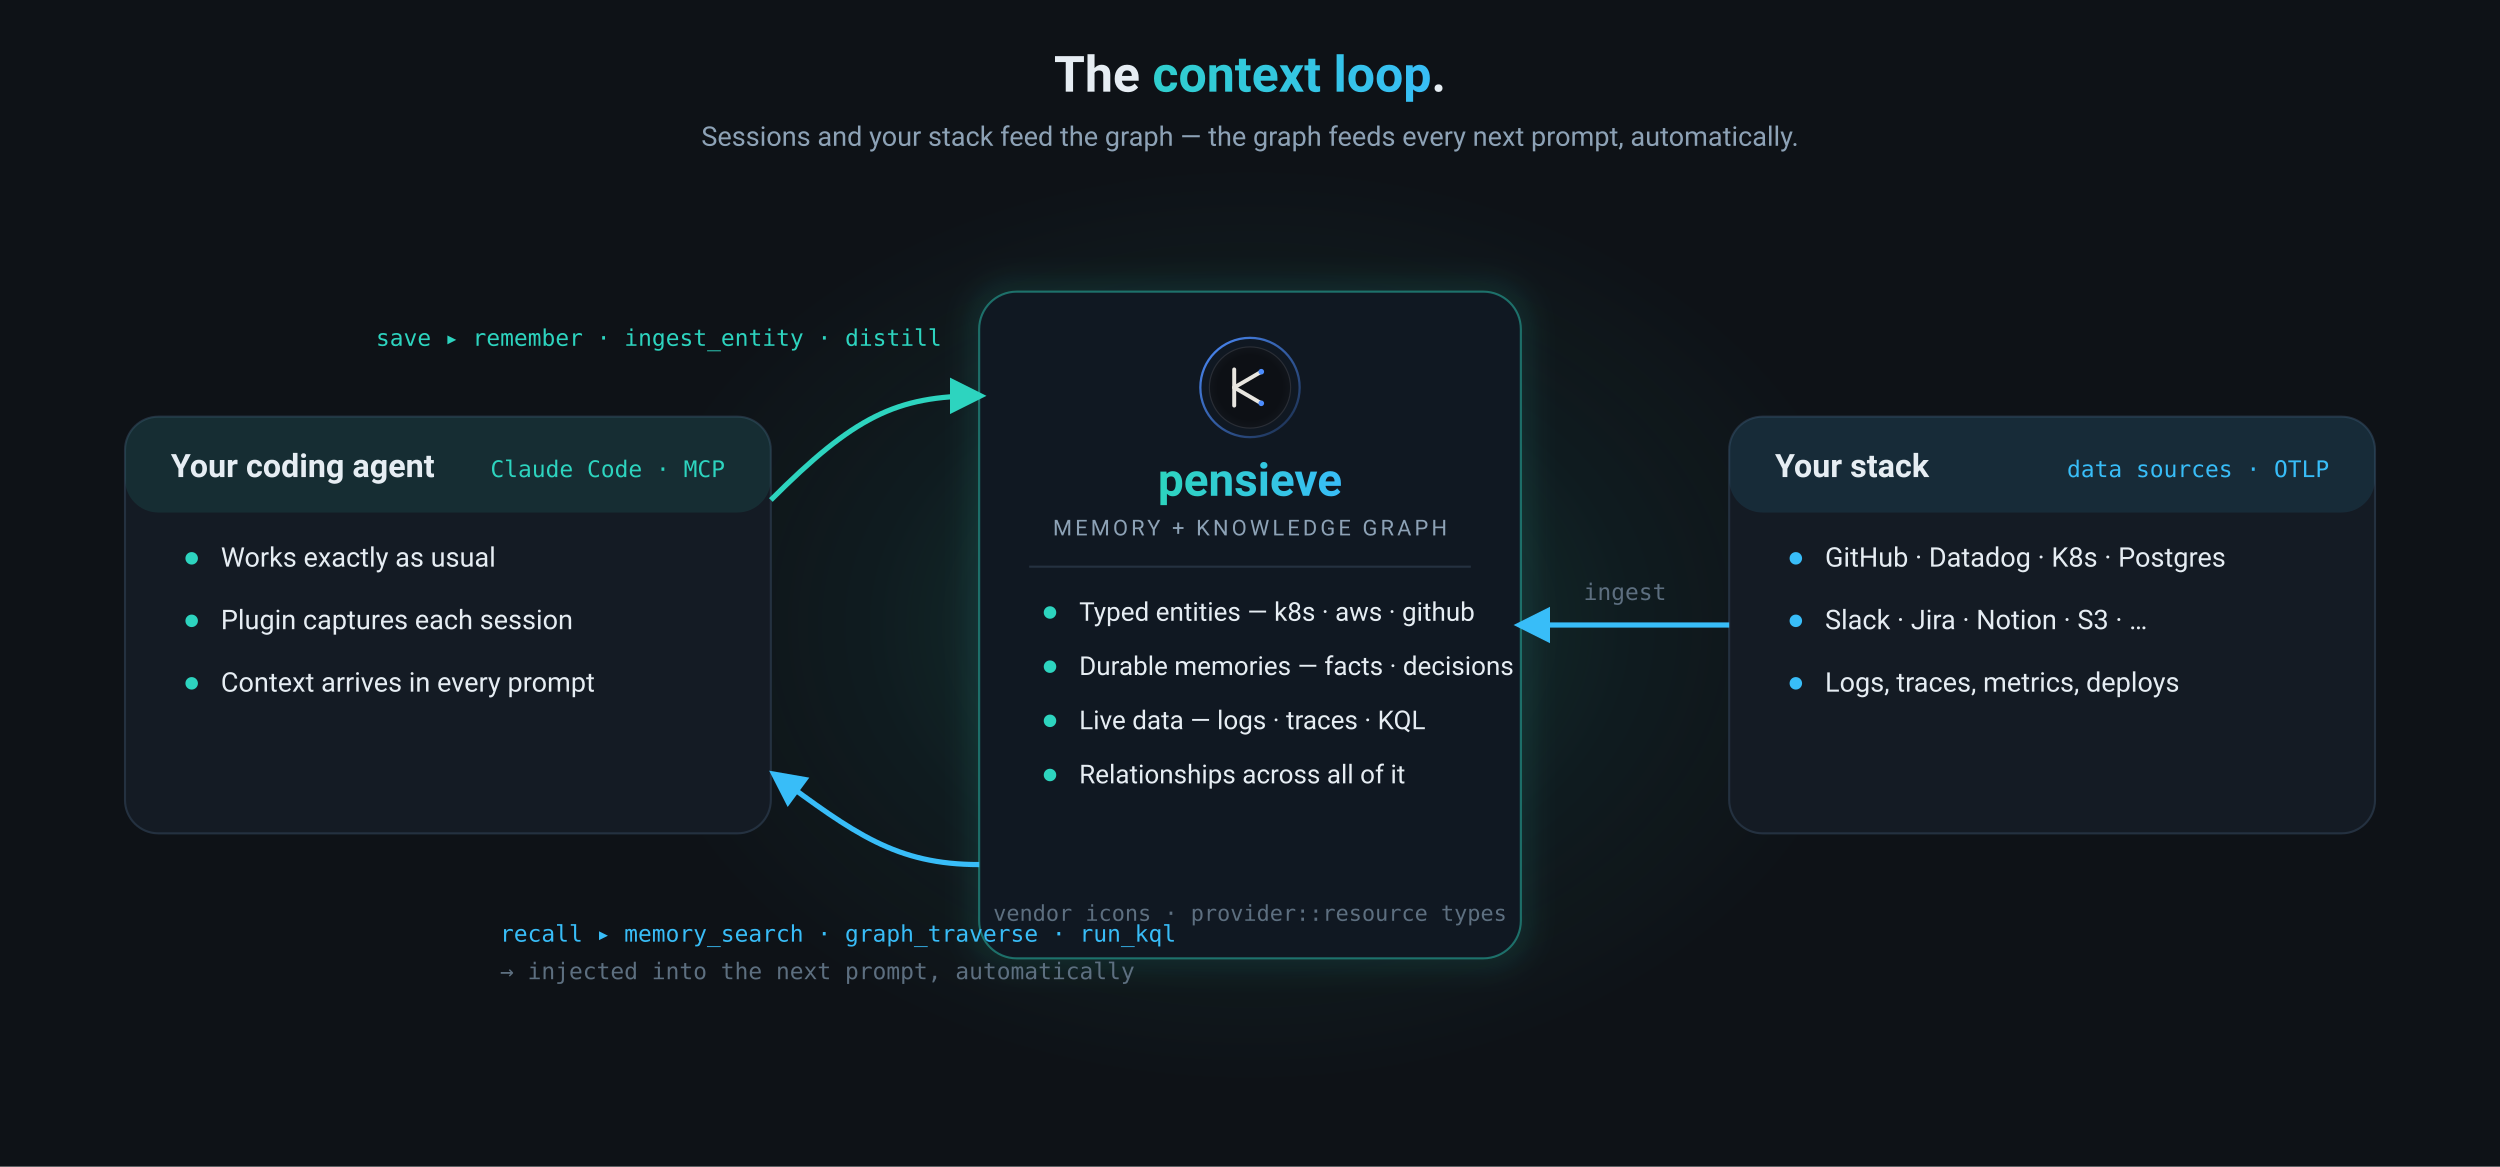
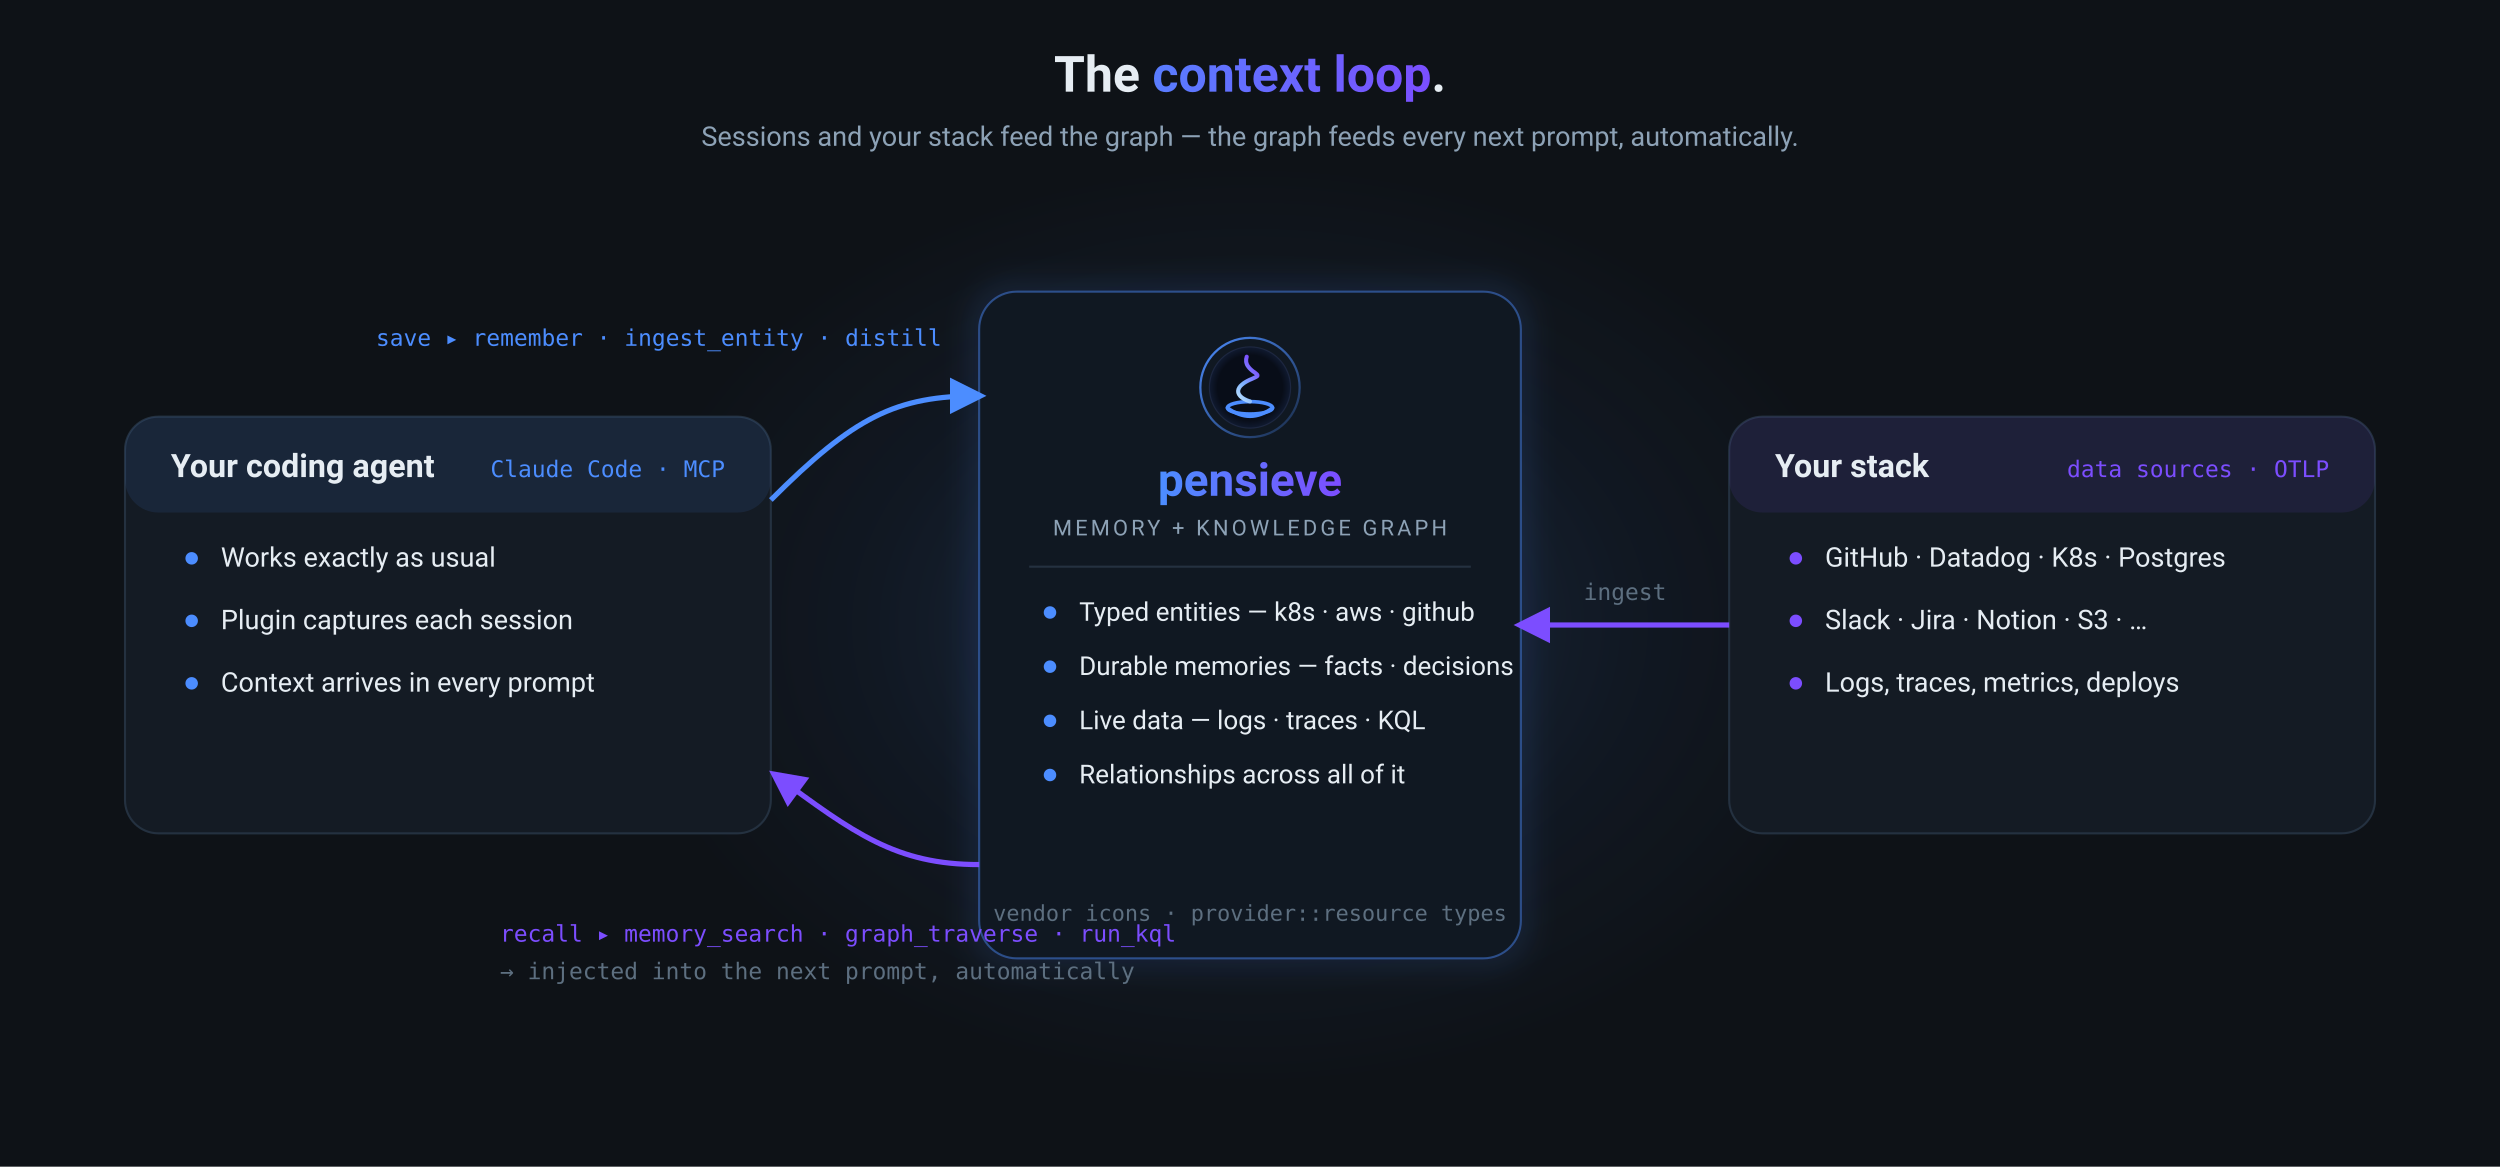
<svg xmlns="http://www.w3.org/2000/svg" viewBox="0 0 1200 560" font-family="IBM Plex Sans, ui-sans-serif, system-ui, -apple-system, Segoe UI, Roboto, sans-serif" role="img" aria-label="pensieve context loop — sessions and your stack feed the graph; the graph feeds every next prompt">
  <defs>
+     <linearGradient id="pvVortex" x1="0" y1="1" x2="0.55" y2="0">
+       <stop offset="0" stop-color="#BFE4FF" />
+       <stop offset="0.42" stop-color="#7CB0FF" />
+       <stop offset="1" stop-color="#7C4DFF" />
+     </linearGradient>
    <linearGradient id="brand" x1="0" y1="0" x2="1" y2="0">
-       <stop offset="0" stop-color="#2dd4bf" />
-       <stop offset="1" stop-color="#38bdf8" />
+       <stop offset="0" stop-color="#4C8DFF" />
+       <stop offset="1" stop-color="#7C4DFF" />
    </linearGradient>
    <radialGradient id="glow" cx="50%" cy="50%" r="50%">
-       <stop offset="0" stop-color="#2dd4bf" stop-opacity="0.20" />
-       <stop offset="60%" stop-color="#2dd4bf" stop-opacity="0.05" />
-       <stop offset="100%" stop-color="#2dd4bf" stop-opacity="0" />
+       <stop offset="0" stop-color="#4C8DFF" stop-opacity="0.20" />
+       <stop offset="60%" stop-color="#4C8DFF" stop-opacity="0.05" />
+       <stop offset="100%" stop-color="#4C8DFF" stop-opacity="0" />
    </radialGradient>
    <radialGradient id="kmCore" cx="50%" cy="50%" r="50%">
-       <stop offset="0" stop-color="#0d1015" />
-       <stop offset="80%" stop-color="#0d1015" />
-       <stop offset="100%" stop-color="#11151b" />
+       <stop offset="0" stop-color="#080d18" />
+       <stop offset="80%" stop-color="#080d18" />
+       <stop offset="100%" stop-color="#101a30" />
    </radialGradient>
    <linearGradient id="kmRing" x1="0" y1="0" x2="1" y2="1">
      <stop offset="0" stop-color="#4C8DFF" />
      <stop offset="60%" stop-color="#4C8DFF" stop-opacity="0.5" />
      <stop offset="100%" stop-color="#4C8DFF" stop-opacity="0.15" />
    </linearGradient>
    <marker id="arrT" viewBox="0 0 10 10" refX="8" refY="5" markerWidth="7" markerHeight="7" orient="auto-start-reverse">
-       <path d="M0,0 L10,5 L0,10 Z" fill="#2dd4bf" />
+       <path d="M0,0 L10,5 L0,10 Z" fill="#4C8DFF" />
    </marker>
    <marker id="arrC" viewBox="0 0 10 10" refX="8" refY="5" markerWidth="7" markerHeight="7" orient="auto-start-reverse">
-       <path d="M0,0 L10,5 L0,10 Z" fill="#38bdf8" />
+       <path d="M0,0 L10,5 L0,10 Z" fill="#7C4DFF" />
    </marker>
    <filter id="soft" x="-30%" y="-30%" width="160%" height="160%">
      <feGaussianBlur stdDeviation="6" />
    </filter>
  </defs>
  <rect width="1200" height="560" fill="#0e1217" />
  <ellipse cx="600.0" cy="300" rx="300" ry="220" fill="url(#glow)" />
  <text x="600.0" y="44" text-anchor="middle" font-size="24" font-weight="700" fill="#e6edf3">The <tspan fill="url(#brand)">context loop</tspan>.</text>
  <text x="600.0" y="70" text-anchor="middle" font-size="13" fill="#8da2b6">Sessions and your stack feed the graph — the graph feeds every next prompt, automatically.</text>
  <rect x="60" y="200" width="310" height="200" rx="16" fill="#141b24" stroke="#243140" />
-   <rect x="60" y="200" width="310" height="46" rx="16" fill="#2dd4bf" opacity="0.10" />
+   <rect x="60" y="200" width="310" height="46" rx="16" fill="#4C8DFF" opacity="0.10" />
  <text x="82" y="229" font-size="15.5" font-weight="700" fill="#e6edf3">Your coding agent</text>
-   <text x="348" y="229" text-anchor="end" font-size="11" font-family="JetBrains Mono, ui-monospace, monospace" fill="#2dd4bf">Claude Code · MCP</text>
-   <circle cx="92" cy="268" r="3" fill="#2dd4bf" />
+   <text x="348" y="229" text-anchor="end" font-size="11" font-family="JetBrains Mono, ui-monospace, monospace" fill="#4C8DFF">Claude Code · MCP</text>
+   <circle cx="92" cy="268" r="3" fill="#4C8DFF" />
  <text x="106" y="272" font-size="13" font-family="IBM Plex Sans, ui-sans-serif, system-ui, -apple-system, Segoe UI, Roboto, sans-serif" fill="#e6edf3">Works exactly as usual</text>
-   <circle cx="92" cy="298" r="3" fill="#2dd4bf" />
+   <circle cx="92" cy="298" r="3" fill="#4C8DFF" />
  <text x="106" y="302" font-size="13" font-family="IBM Plex Sans, ui-sans-serif, system-ui, -apple-system, Segoe UI, Roboto, sans-serif" fill="#e6edf3">Plugin captures each session</text>
-   <circle cx="92" cy="328" r="3" fill="#2dd4bf" />
+   <circle cx="92" cy="328" r="3" fill="#4C8DFF" />
  <text x="106" y="332" font-size="13" font-family="IBM Plex Sans, ui-sans-serif, system-ui, -apple-system, Segoe UI, Roboto, sans-serif" fill="#e6edf3">Context arrives in every prompt</text>
-   <rect x="464" y="134" width="272" height="332" rx="22" fill="#2dd4bf" opacity="0.10" filter="url(#soft)" />
-   <rect x="470" y="140" width="260" height="320" rx="18" fill="#101822" stroke="#2dd4bf" stroke-opacity="0.45" />
+   <rect x="464" y="134" width="272" height="332" rx="22" fill="#4C8DFF" opacity="0.10" filter="url(#soft)" />
+   <rect x="470" y="140" width="260" height="320" rx="18" fill="#101822" stroke="#4C8DFF" stroke-opacity="0.45" />
  <g transform="translate(574.0 160) scale(0.5417)">
    <circle cx="48" cy="48" r="44" fill="none" stroke="url(#kmRing)" stroke-width="2" />
-     <circle cx="48" cy="48" r="36" fill="url(#kmCore)" stroke="#2a2e36" stroke-width="1" />
-     <g stroke="#e8e6e0" stroke-width="3.5" stroke-linecap="round" fill="none">
-       <line x1="34" y1="32" x2="34" y2="64" />
-       <line x1="34" y1="48" x2="58" y2="34" />
-       <line x1="34" y1="48" x2="58" y2="62" />
-     </g>
-     <circle cx="58" cy="34" r="2.5" fill="#4C8DFF" />
-     <circle cx="58" cy="62" r="2.5" fill="#4C8DFF" />
+     <circle cx="48" cy="48" r="36" fill="url(#kmCore)" stroke="#1d2740" stroke-width="1" />
+     <ellipse cx="48" cy="66" rx="20" ry="5.5" fill="none" stroke="#4C8DFF" stroke-width="3.2" />
+     <path d="M28 66 Q48 81 68 66" fill="none" stroke="#4C8DFF" stroke-width="3.2" stroke-linecap="round" />
+     <path d="M 48.0 60.3 L 47.5 60.2 L 44.9 59.2 L 42.7 58.1 L 40.8 56.9 L 39.3 55.5 L 38.2 54.0 L 37.6 52.5 L 37.5 51.0 L 37.8 49.5 L 38.5 48.1 L 39.5 46.7 L 40.9 45.4 L 42.4 44.2 L 44.1 43.1 L 45.9 42.1 L 47.7 41.2 L 49.4 40.5 L 50.9 39.8 L 52.2 39.2 L 53.2 38.7 L 54.0 38.2 L 54.5 37.8 L 54.6 37.3 L 54.5 36.8 L 54.1 36.3 L 53.5 35.8 L 52.7 35.1 L 51.8 34.4 L 50.7 33.7 L 49.6 32.8 L 48.6 31.9 L 47.6 30.9 L 46.7 29.8 L 45.9 28.7 L 45.3 27.6 L 44.9 26.4 L 44.6 25.2 L 44.6 24.0 L 44.6 22.8 L 44.9 21.6 L 45.1 20.7" fill="none" stroke="url(#pvVortex)" stroke-width="3.6" stroke-linecap="round" stroke-linejoin="round" />
  </g>
  <text x="600.0" y="238" text-anchor="middle" font-size="22" font-weight="700" fill="url(#brand)">pensieve</text>
  <text x="600.0" y="257" text-anchor="middle" font-size="10.5" letter-spacing="1.5" fill="#8da2b6">MEMORY + KNOWLEDGE GRAPH</text>
  <line x1="494" y1="272" x2="706" y2="272" stroke="#243140" />
-   <circle cx="504" cy="294" r="3" fill="#2dd4bf" />
+   <circle cx="504" cy="294" r="3" fill="#4C8DFF" />
  <text x="518" y="298" font-size="12.5" font-family="IBM Plex Sans, ui-sans-serif, system-ui, -apple-system, Segoe UI, Roboto, sans-serif" fill="#e6edf3">Typed entities — k8s · aws · github</text>
-   <circle cx="504" cy="320" r="3" fill="#2dd4bf" />
+   <circle cx="504" cy="320" r="3" fill="#4C8DFF" />
  <text x="518" y="324" font-size="12.5" font-family="IBM Plex Sans, ui-sans-serif, system-ui, -apple-system, Segoe UI, Roboto, sans-serif" fill="#e6edf3">Durable memories — facts · decisions</text>
-   <circle cx="504" cy="346" r="3" fill="#2dd4bf" />
+   <circle cx="504" cy="346" r="3" fill="#4C8DFF" />
  <text x="518" y="350" font-size="12.5" font-family="IBM Plex Sans, ui-sans-serif, system-ui, -apple-system, Segoe UI, Roboto, sans-serif" fill="#e6edf3">Live data — logs · traces · KQL</text>
-   <circle cx="504" cy="372" r="3" fill="#2dd4bf" />
+   <circle cx="504" cy="372" r="3" fill="#4C8DFF" />
  <text x="518" y="376" font-size="12.5" font-family="IBM Plex Sans, ui-sans-serif, system-ui, -apple-system, Segoe UI, Roboto, sans-serif" fill="#e6edf3">Relationships across all of it</text>
  <text x="600.0" y="442" text-anchor="middle" font-size="10.5" font-family="JetBrains Mono, ui-monospace, monospace" fill="#5d6f80">vendor icons · provider::resource types</text>
  <rect x="830" y="200" width="310" height="200" rx="16" fill="#141b24" stroke="#243140" />
-   <rect x="830" y="200" width="310" height="46" rx="16" fill="#38bdf8" opacity="0.10" />
+   <rect x="830" y="200" width="310" height="46" rx="16" fill="#7C4DFF" opacity="0.10" />
  <text x="852" y="229" font-size="15.5" font-weight="700" fill="#e6edf3">Your stack</text>
-   <text x="1118" y="229" text-anchor="end" font-size="11" font-family="JetBrains Mono, ui-monospace, monospace" fill="#38bdf8">data sources · OTLP</text>
-   <circle cx="862" cy="268" r="3" fill="#38bdf8" />
+   <text x="1118" y="229" text-anchor="end" font-size="11" font-family="JetBrains Mono, ui-monospace, monospace" fill="#7C4DFF">data sources · OTLP</text>
+   <circle cx="862" cy="268" r="3" fill="#7C4DFF" />
  <text x="876" y="272" font-size="13" font-family="IBM Plex Sans, ui-sans-serif, system-ui, -apple-system, Segoe UI, Roboto, sans-serif" fill="#e6edf3">GitHub · Datadog · K8s · Postgres</text>
-   <circle cx="862" cy="298" r="3" fill="#38bdf8" />
+   <circle cx="862" cy="298" r="3" fill="#7C4DFF" />
  <text x="876" y="302" font-size="13" font-family="IBM Plex Sans, ui-sans-serif, system-ui, -apple-system, Segoe UI, Roboto, sans-serif" fill="#e6edf3">Slack · Jira · Notion · S3 · …</text>
-   <circle cx="862" cy="328" r="3" fill="#38bdf8" />
+   <circle cx="862" cy="328" r="3" fill="#7C4DFF" />
  <text x="876" y="332" font-size="13" font-family="IBM Plex Sans, ui-sans-serif, system-ui, -apple-system, Segoe UI, Roboto, sans-serif" fill="#e6edf3">Logs, traces, metrics, deploys</text>
-   <path d="M 370 240 C 410 200 430 190 470 190" fill="none" stroke="#2dd4bf" stroke-width="2.5" marker-end="url(#arrT)" />
-   <text x="452" y="166" text-anchor="end" font-size="11" font-family="JetBrains Mono, ui-monospace, monospace" fill="#2dd4bf">save ▸ remember · ingest_entity · distill</text>
-   <path d="M 470 415 C 430 415 410 400 372 372" fill="none" stroke="#38bdf8" stroke-width="2.5" marker-end="url(#arrC)" />
-   <text x="240" y="452" font-size="11" font-family="JetBrains Mono, ui-monospace, monospace" fill="#38bdf8">recall ▸ memory_search · graph_traverse · run_kql</text>
+   <path d="M 370 240 C 410 200 430 190 470 190" fill="none" stroke="#4C8DFF" stroke-width="2.5" marker-end="url(#arrT)" />
+   <text x="452" y="166" text-anchor="end" font-size="11" font-family="JetBrains Mono, ui-monospace, monospace" fill="#4C8DFF">save ▸ remember · ingest_entity · distill</text>
+   <path d="M 470 415 C 430 415 410 400 372 372" fill="none" stroke="#7C4DFF" stroke-width="2.5" marker-end="url(#arrC)" />
+   <text x="240" y="452" font-size="11" font-family="JetBrains Mono, ui-monospace, monospace" fill="#7C4DFF">recall ▸ memory_search · graph_traverse · run_kql</text>
  <text x="240" y="470" font-size="11" font-family="JetBrains Mono, ui-monospace, monospace" fill="#5d6f80">→ injected into the next prompt, automatically</text>
-   <path d="M 830 300 C 790 300 770 300 730 300" fill="none" stroke="#38bdf8" stroke-width="2.5" marker-end="url(#arrC)" />
+   <path d="M 830 300 C 790 300 770 300 730 300" fill="none" stroke="#7C4DFF" stroke-width="2.5" marker-end="url(#arrC)" />
  <text x="780" y="288" text-anchor="middle" font-size="11" font-family="JetBrains Mono, ui-monospace, monospace" fill="#5d6f80">ingest</text>
</svg>
